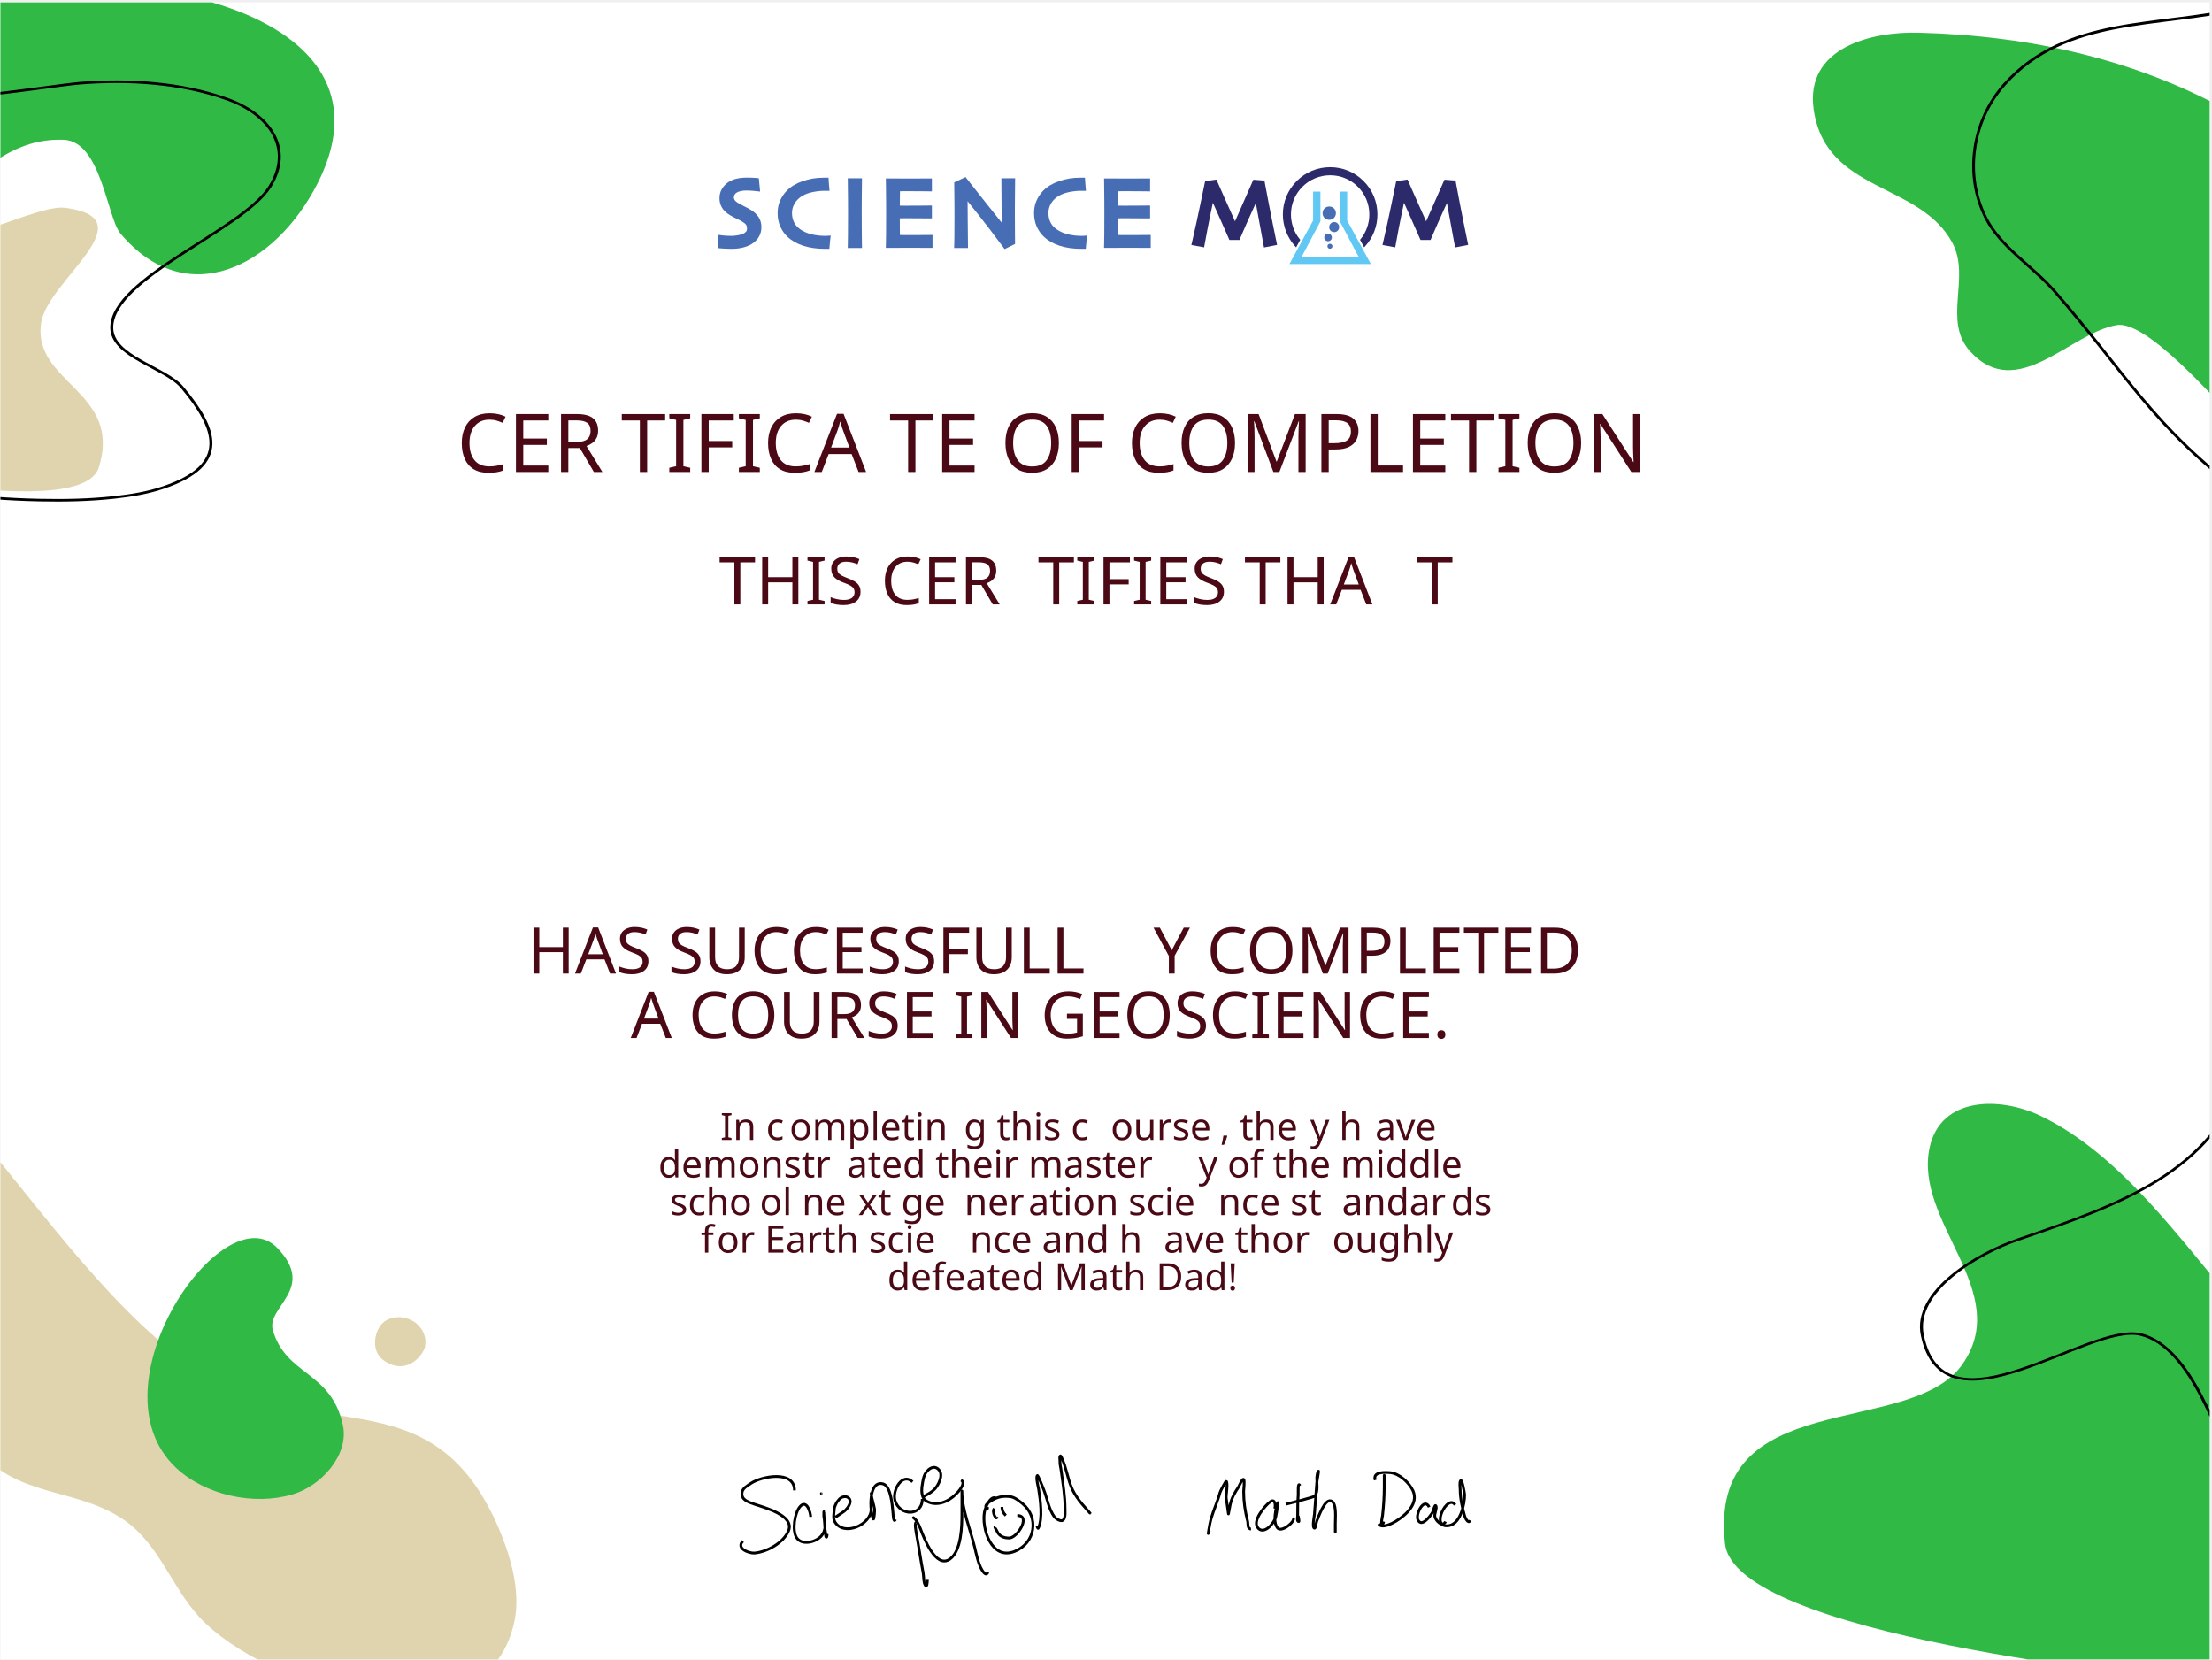
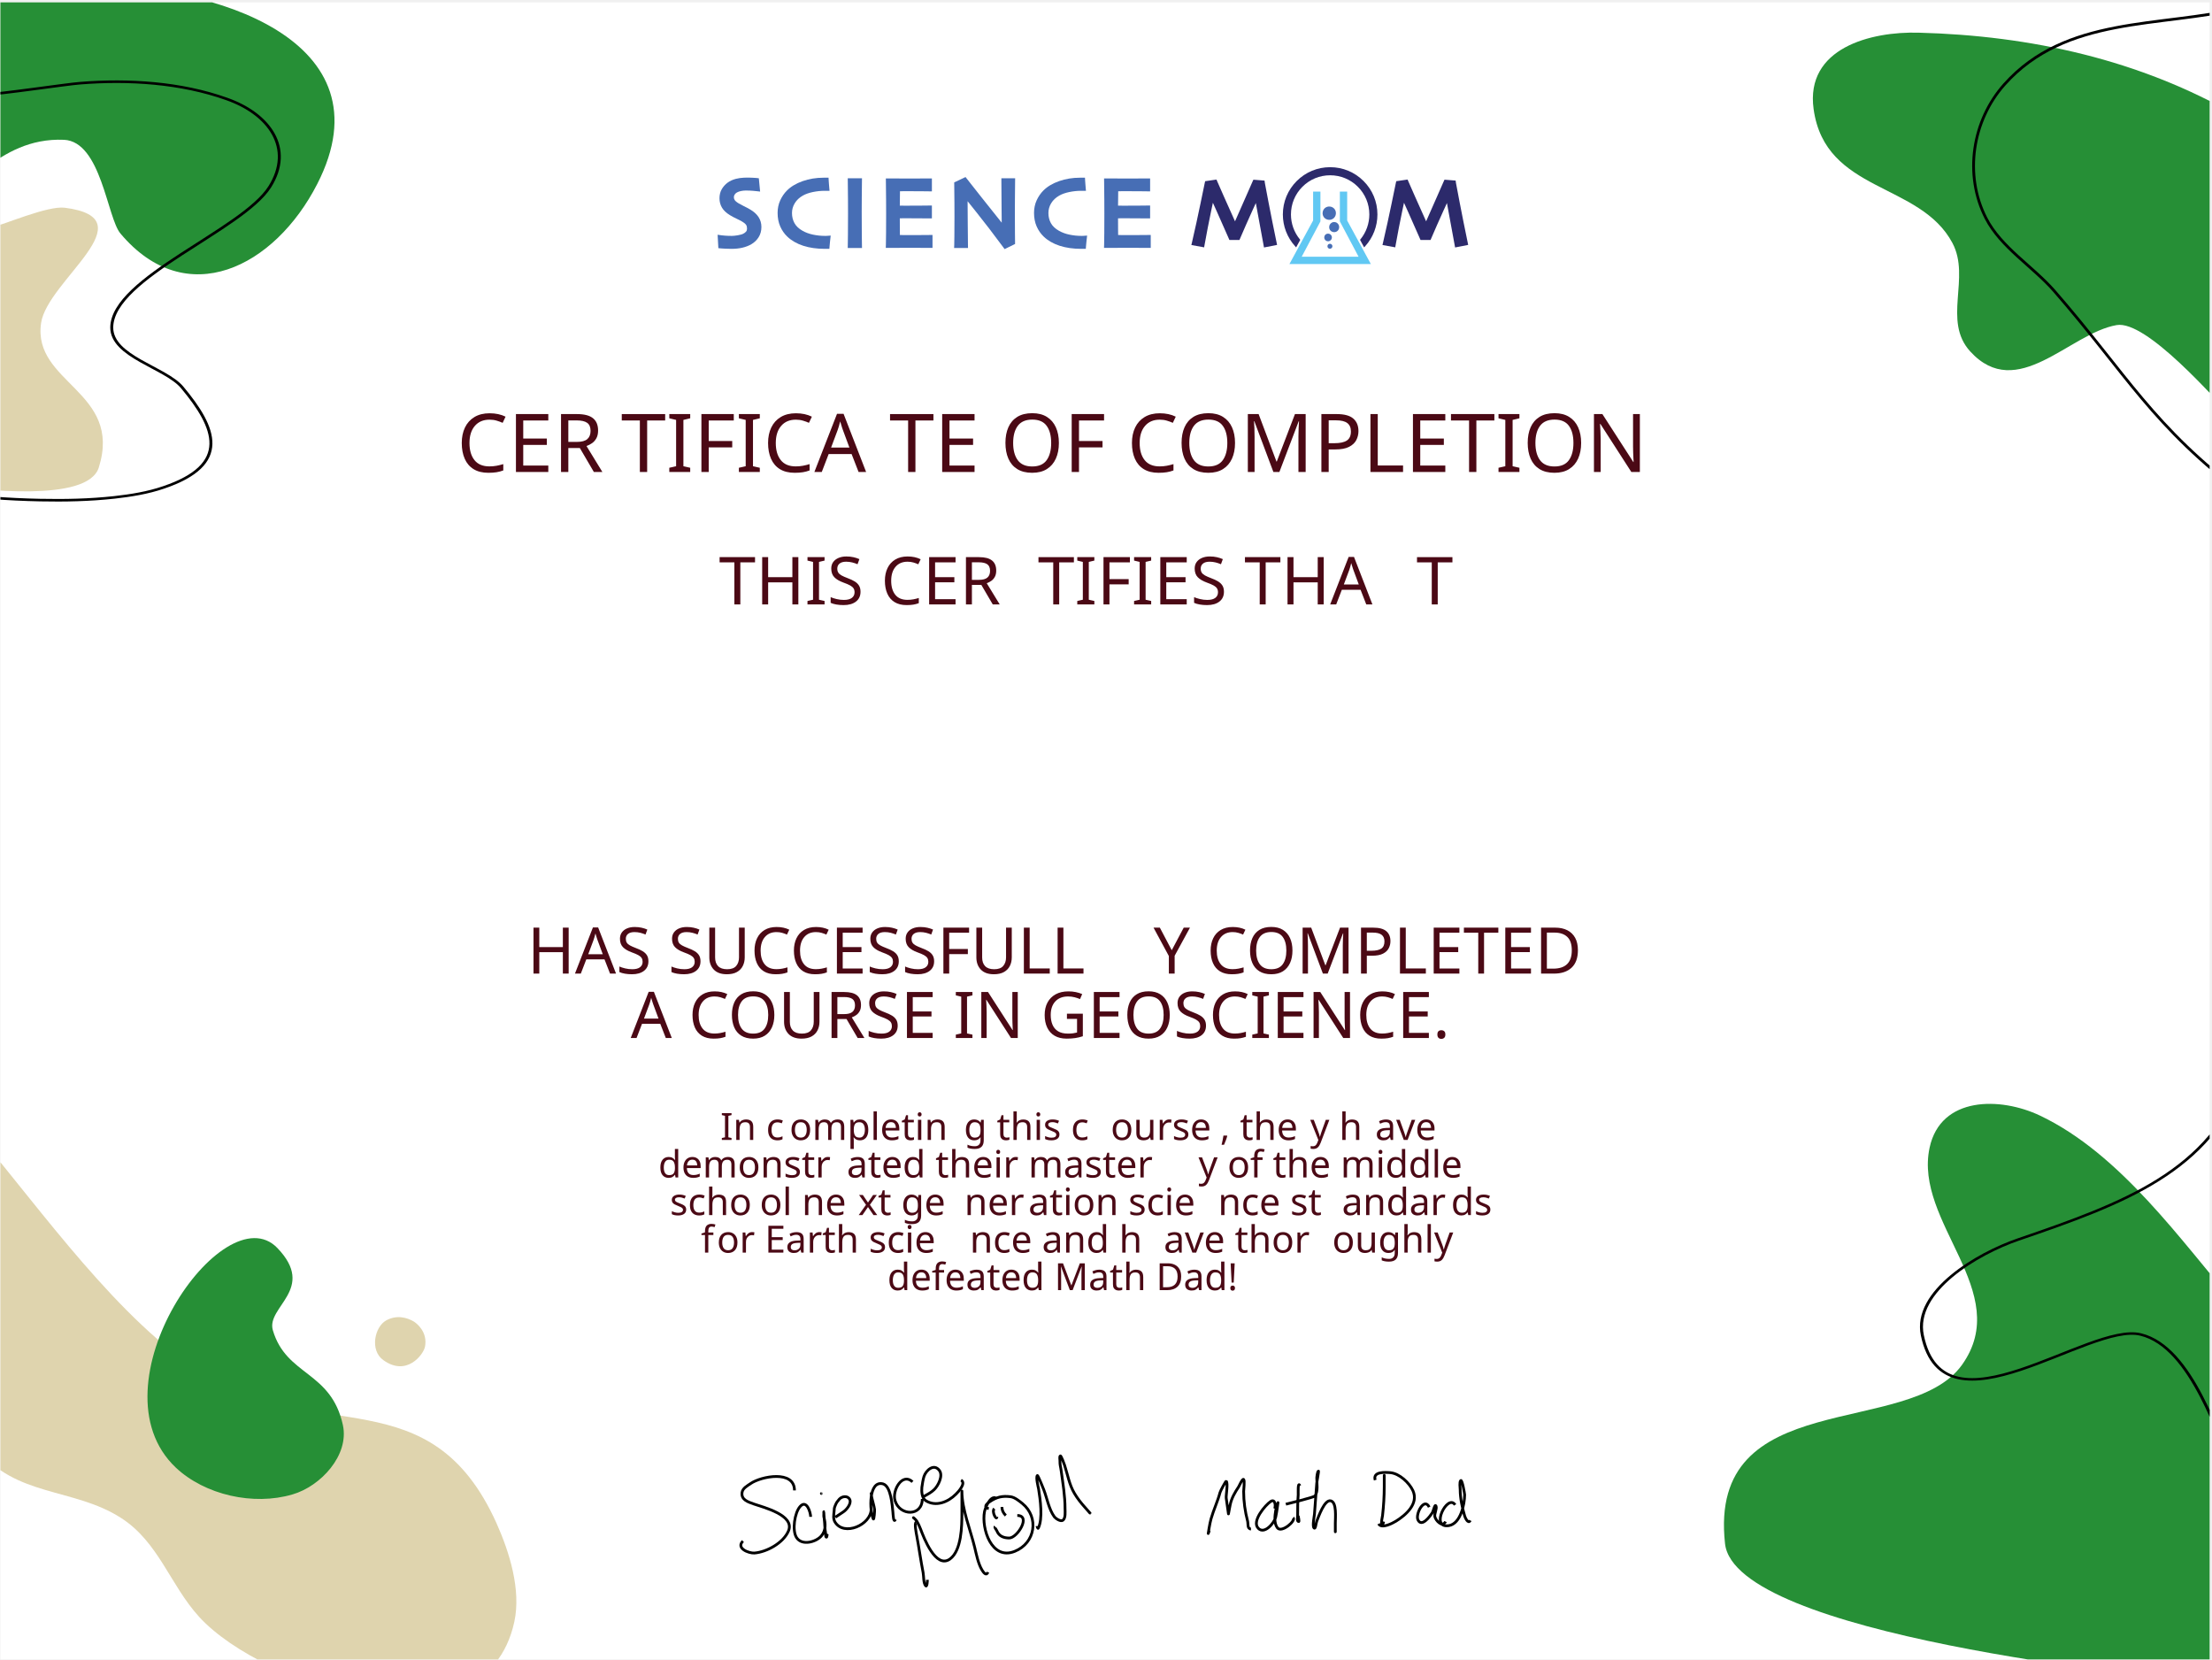
<svg xmlns="http://www.w3.org/2000/svg" width="100%" height="100%" viewBox="0 0 801 601" version="1.1" xml:space="preserve" style="fill-rule:evenodd;clip-rule:evenodd;stroke-linejoin:round;stroke-miterlimit:1.5;">
  <g transform="matrix(1,0,0,1,-952,-24507)">
    <g id="GeoscienceCertificate" transform="matrix(0.323267,0,0,0.318718,-1437.06,18299)">
      <rect x="7390.81" y="19480.7" width="2474.73" height="1882.54" style="fill:white;" />
      <clipPath id="_clip1">
        <rect x="7390.81" y="19480.7" width="2474.73" height="1882.54" />
      </clipPath>
      <g clip-path="url(#_clip1)">
        <g transform="matrix(3.19912,0,0,3.06267,-16344.8,-40328.8)">
-           <path d="M8202.55,20012.1C8182.96,19988 8161.95,19955.8 8133.58,19941.5C8119.65,19934.5 8098.81,19934.3 8094.93,19953.4C8089.29,19981.2 8124.52,20006.9 8106.25,20034C8087.71,20061.4 8017.16,20041.5 8023.3,20100.3C8026.83,20134 8170.73,20149.7 8197.4,20152.4" style="fill:rgb(49,185,70);" />
+           <path d="M8202.55,20012.1C8182.96,19988 8161.95,19955.8 8133.58,19941.5C8119.65,19934.5 8098.81,19934.3 8094.93,19953.4C8089.29,19981.2 8124.52,20006.9 8106.25,20034C8087.71,20061.4 8017.16,20041.5 8023.3,20100.3C8026.83,20134 8170.73,20149.7 8197.4,20152.4" style="fill:rgb(38,143,54);" />
        </g>
        <g transform="matrix(2.52339,0,0,2.55941,-11248,-30502.6)">
          <path d="M7362.38,19642.1C7370.81,19639.4 7373.89,19631 7382.56,19629.1C7387.86,19628 7407.33,19619.4 7415.03,19620.4C7452.28,19625.2 7407.2,19652.7 7404.47,19671.6C7400.61,19698.3 7440.74,19701.8 7430.1,19735.7C7425.12,19751.6 7376.62,19745.3 7362.7,19743.8" style="fill:rgb(223,212,174);" />
        </g>
        <g transform="matrix(2.52339,0,0,2.55941,-11288,-30502.5)">
-           <path d="M7377.36,19540.2C7379.19,19528.8 7432.97,19522.1 7440.75,19522C7496.32,19520.9 7575.64,19545.9 7542.93,19609.8C7524.01,19646.8 7484.78,19666.6 7455.56,19631.8C7449.63,19624.8 7447.02,19591 7430.51,19590.2C7399.86,19588.9 7387.59,19617.2 7377.32,19609.4C7362.65,19598.2 7370.54,19574.1 7377.1,19561.1" style="fill:rgb(49,185,70);" />
+           <path d="M7377.36,19540.2C7379.19,19528.8 7432.97,19522.1 7440.75,19522C7496.32,19520.9 7575.64,19545.9 7542.93,19609.8C7524.01,19646.8 7484.78,19666.6 7455.56,19631.8C7449.63,19624.8 7447.02,19591 7430.51,19590.2C7399.86,19588.9 7387.59,19617.2 7377.32,19609.4C7362.65,19598.2 7370.54,19574.1 7377.1,19561.1" style="fill:rgb(38,143,54);" />
        </g>
        <g transform="matrix(2.52339,0,0,2.55941,-10840.7,-30426.1)">
-           <path d="M8218.1,19549.8C8174.8,19524.8 8126.34,19514.1 8076.55,19512.8C8055.33,19512.2 8026.17,19519.6 8029.92,19546.7C8035.08,19584 8077.15,19579 8091.57,19606.2C8099.71,19621.6 8087.03,19640.7 8099.45,19654.3C8120.28,19677.1 8143.54,19646.2 8164.43,19642.6C8177.65,19640.3 8208.01,19675.4 8216.1,19683.7" style="fill:rgb(49,185,70);" />
+           <path d="M8218.1,19549.8C8174.8,19524.8 8126.34,19514.1 8076.55,19512.8C8055.33,19512.2 8026.17,19519.6 8029.92,19546.7C8035.08,19584 8077.15,19579 8091.57,19606.2C8099.71,19621.6 8087.03,19640.7 8099.45,19654.3C8120.28,19677.1 8143.54,19646.2 8164.43,19642.6C8177.65,19640.3 8208.01,19675.4 8216.1,19683.7" style="fill:rgb(38,143,54);" />
        </g>
        <g transform="matrix(2.52339,0,0,2.55941,-10833.2,-30421)">
          <path d="M8218.55,19716.4C8177.48,19685.7 8165.79,19662.2 8133.74,19625.4C8124.29,19614.6 8110.11,19606.1 8103.49,19593.2C8093.6,19573.9 8097.38,19549.8 8111.64,19533.8C8138.93,19503.2 8180.49,19508.6 8216.93,19499.9" style="fill:none;stroke:black;stroke-width:1.23px;" />
        </g>
        <g transform="matrix(3.64107,0,0,3.06267,-19921.2,-40328.8)">
          <path d="M8191.59,19926.4C8181.05,19962.3 8154.49,19974 8121.83,19987.5C8109.29,19992.7 8089.57,20006.7 8092.38,20023C8099.12,20062.2 8143.57,20018 8159.54,20022.7C8175.57,20027.4 8183.47,20061.8 8189.06,20074.7" style="fill:none;stroke:black;stroke-width:0.92px;" />
        </g>
        <g transform="matrix(3.27334,0,0,3.17876,-16715.3,-42567.5)">
          <path d="M7357.19,19925.1C7378.21,19951 7405.1,19991.1 7433.93,20009.8C7473.13,20035.3 7511.56,20010.9 7534.12,20063.1C7538.62,20073.6 7542.6,20087 7540.25,20098.4C7530.17,20147 7454.39,20121.9 7432.35,20096.6C7422.49,20085.3 7418.51,20069.9 7405.67,20061.3C7389.46,20050.4 7369.45,20053.9 7356.44,20036.4C7331.63,20003 7340.7,19958.4 7348.14,19924.7" style="fill:rgb(223,212,174);" />
        </g>
        <g transform="matrix(3.27334,0,0,3.17876,-16715.3,-42567.5)">
-           <path d="M7459.14,19964.8C7440.8,19945 7394.77,20014 7424.4,20043.3C7434.37,20053.1 7450.97,20057 7464.3,20052.9C7473.96,20050 7483.82,20038.9 7481.58,20028.1C7477.54,20008.7 7462.2,20010.6 7457.61,19994.2C7455.27,19985.8 7472.67,19979.5 7459.14,19964.8Z" style="fill:rgb(49,185,70);" />
+           <path d="M7459.14,19964.8C7440.8,19945 7394.77,20014 7424.4,20043.3C7434.37,20053.1 7450.97,20057 7464.3,20052.9C7473.96,20050 7483.82,20038.9 7481.58,20028.1C7477.54,20008.7 7462.2,20010.6 7457.61,19994.2C7455.27,19985.8 7472.67,19979.5 7459.14,19964.8Z" style="fill:rgb(38,143,54);" />
        </g>
        <g transform="matrix(3.27334,0,0,3.17876,-16715.3,-42567.5)">
          <path d="M7505.85,19991.1C7503.58,19989.7 7500.06,19988.6 7496.39,19990.7C7492.44,19993 7490.71,20001.4 7495.43,20004.9C7503.42,20010.9 7509.15,20002.9 7509.68,20000.1C7510.64,19994.9 7506.94,19991.8 7505.85,19991.1Z" style="fill:rgb(223,212,174);" />
        </g>
        <g id="logo" transform="matrix(0.856437,0,0,0.88239,1290.24,2354.98)">
          <g transform="matrix(3.31491,0,0,3.26334,8884.71,19708)">
            <path d="M0,-5.756L0,-17.167L-2.886,-17.167L-2.886,-5.4L4.494,8.524L-17.935,8.524L-10.555,-5.4L-10.555,-17.167L-13.441,-17.167L-13.441,-5.756L-21.621,9.279L-22.78,11.411L9.338,11.411L8.178,9.279L0,-5.756Z" style="fill:rgb(97,200,243);fill-rule:nonzero;" />
          </g>
          <g transform="matrix(3.31491,0,0,3.26334,8862.43,19723.8)">
            <path d="M0,-31.635C-4.983,-31.635 -9.668,-29.695 -13.191,-26.171C-16.715,-22.648 -18.655,-17.963 -18.655,-12.979C-18.655,-8.352 -16.949,-3.913 -13.85,-0.481L-13.416,0L-11.795,-2.976L-11.99,-3.215C-14.23,-5.962 -15.463,-9.429 -15.463,-12.979C-15.463,-17.11 -13.855,-20.993 -10.935,-23.914C-8.014,-26.834 -4.13,-28.442 0,-28.442C4.13,-28.442 8.013,-26.834 10.934,-23.914C13.854,-20.995 15.463,-17.111 15.463,-12.979C15.463,-9.428 14.229,-5.96 11.99,-3.214L11.795,-2.975L13.416,0L13.85,-0.481C16.949,-3.913 18.656,-8.352 18.656,-12.979C18.656,-17.963 16.715,-22.648 13.191,-26.171C9.668,-29.694 4.984,-31.635 0,-31.635" style="fill:rgb(44,42,107);fill-rule:nonzero;" />
          </g>
          <g transform="matrix(3.31491,0,0,3.26334,8862.2,19688.3)">
            <path d="M0,-5.22C-0.746,-5.296 -1.389,-5.1 -1.957,-4.666C-2.498,-4.196 -2.82,-3.606 -2.895,-2.86C-2.969,-2.146 -2.771,-1.503 -2.337,-0.934C-1.868,-0.395 -1.278,-0.072 -0.532,0.003C0.182,0.076 0.825,-0.121 1.394,-0.555C1.933,-1.024 2.256,-1.614 2.328,-2.328C2.405,-3.075 2.208,-3.717 1.773,-4.286C1.304,-4.826 0.714,-5.148 0,-5.22" style="fill:rgb(71,110,181);fill-rule:nonzero;" />
          </g>
          <g transform="matrix(3.31491,0,0,3.26334,8871.86,19692.6)">
            <path d="M0,3.122C0.396,2.799 0.645,2.34 0.702,1.78C0.758,1.221 0.608,0.721 0.284,0.325C-0.035,-0.112 -0.494,-0.36 -1.053,-0.417C-1.612,-0.474 -2.113,-0.323 -2.513,0.04C-2.909,0.363 -3.158,0.823 -3.214,1.382C-3.272,1.942 -3.12,2.441 -2.798,2.837C-2.475,3.233 -2.016,3.482 -1.455,3.538C-0.896,3.596 -0.397,3.445 0,3.122" style="fill:rgb(71,110,181);fill-rule:nonzero;" />
          </g>
          <g transform="matrix(3.31491,0,0,3.26334,8862.83,19707.3)">
            <path d="M0,2.294C0.34,2.048 0.515,1.715 0.557,1.299C0.6,0.882 0.496,0.522 0.215,0.178C-0.033,-0.128 -0.366,-0.302 -0.783,-0.344C-1.199,-0.387 -1.559,-0.282 -1.9,-0.037C-2.209,0.247 -2.384,0.579 -2.426,0.995C-2.468,1.412 -2.365,1.772 -2.115,2.078C-1.834,2.422 -1.502,2.596 -1.086,2.639C-0.669,2.681 -0.308,2.577 0,2.294" style="fill:rgb(71,110,181);fill-rule:nonzero;" />
          </g>
          <g transform="matrix(3.31491,0,0,3.26334,8861.83,19719.2)">
            <path d="M0,1.951C0.272,1.978 0.508,1.911 0.709,1.726C0.932,1.564 1.046,1.347 1.073,1.075C1.101,0.803 1.033,0.567 0.85,0.343C0.687,0.143 0.47,0.029 0.198,0.002C-0.074,-0.027 -0.309,0.041 -0.532,0.202C-0.734,0.387 -0.848,0.605 -0.875,0.877C-0.904,1.149 -0.836,1.385 -0.673,1.584C-0.489,1.809 -0.273,1.923 0,1.951" style="fill:rgb(71,110,181);fill-rule:nonzero;" />
          </g>
          <g transform="matrix(3.31491,0,0,3.26334,8781.87,19694.5)">
            <path d="M0,-8.753C-1.217,-15.084 -1.437,-16.296 -1.459,-16.454L-1.584,-17.37L-5.976,-17.719L-6.312,-16.993C-6.359,-16.891 -6.7,-16.12 -9.117,-10.618C-10.549,-7.36 -11.919,-4.252 -13.231,-1.295C-14.917,-5.01 -16.417,-8.358 -17.699,-11.273C-19.25,-14.798 -20.084,-16.696 -20.201,-16.967L-20.55,-17.773L-25.018,-17.127L-25.19,-16.353C-25.285,-15.926 -25.836,-13.262 -26.876,-8.21C-27.893,-3.263 -29.004,1.814 -30.18,6.88L-30.452,8.052L-25.416,8.97L-25.214,7.836C-24.418,3.381 -23.567,-1.001 -22.686,-5.189C-22.39,-6.594 -22.153,-7.718 -21.964,-8.614C-21.532,-7.659 -21.007,-6.497 -20.391,-5.13C-18.712,-1.406 -17.148,2.13 -15.74,5.381L-15.441,6.073L-11.486,6.073L-11.189,5.376C-9.704,1.904 -8.152,-1.617 -6.575,-5.088C-5.972,-6.415 -5.455,-7.551 -5.019,-8.501L-1.796,9.02L3.366,8.006L3.13,6.87C1.99,1.383 0.937,-3.873 0,-8.753" style="fill:rgb(44,42,107);fill-rule:nonzero;" />
          </g>
          <g transform="matrix(3.31491,0,0,3.26334,9042.2,19643.5)">
            <path d="M0,22.493C-1.14,17.006 -2.193,11.749 -3.13,6.87C-4.347,0.539 -4.567,-0.673 -4.589,-0.831L-4.714,-1.747L-9.106,-2.096L-9.441,-1.37C-9.488,-1.268 -9.83,-0.497 -12.247,5.005C-13.678,8.263 -15.049,11.371 -16.361,14.328C-18.047,10.613 -19.547,7.265 -20.829,4.349C-22.379,0.825 -23.214,-1.073 -23.331,-1.344L-23.68,-2.15L-28.147,-1.504L-28.32,-0.731C-28.415,-0.303 -28.966,2.361 -30.005,7.413C-31.023,12.36 -32.134,17.436 -33.31,22.503L-33.582,23.675L-28.546,24.593L-28.344,23.459C-27.548,19.004 -26.697,14.622 -25.816,10.434C-25.52,9.029 -25.283,7.905 -25.094,7.009C-24.661,7.964 -24.137,9.126 -23.521,10.493C-21.842,14.217 -20.278,17.753 -18.87,21.004L-18.571,21.696L-14.616,21.696L-14.319,20.999C-12.834,17.526 -11.282,14.006 -9.705,10.535C-9.102,9.207 -8.584,8.072 -8.149,7.122L-4.926,24.643L0.236,23.629L0,22.493Z" style="fill:rgb(44,42,107);fill-rule:nonzero;" />
          </g>
          <g transform="matrix(3.31491,0,0,3.26334,8104.07,19684.3)">
            <path d="M0,-2.803C-0.826,-3.287 -1.688,-3.746 -2.564,-4.168C-3.36,-4.552 -4.006,-4.893 -4.495,-5.191C-5.538,-5.809 -5.969,-6.267 -6.147,-6.541C-6.383,-6.905 -6.497,-7.26 -6.497,-7.627C-6.497,-8.059 -6.397,-8.414 -6.191,-8.716C-5.949,-9.071 -5.667,-9.338 -5.33,-9.532C-4.887,-9.788 -4.354,-9.983 -3.747,-10.111C-3.092,-10.248 -2.452,-10.318 -1.846,-10.318C-0.716,-10.318 0.237,-10.282 0.989,-10.211C1.772,-10.138 2.218,-10.095 2.328,-10.082L3.861,-9.909L3.354,-15.16L2.348,-15.275C2.229,-15.288 1.753,-15.32 0.92,-15.365C-1.404,-15.494 -3.742,-15.44 -5.653,-14.944C-6.96,-14.606 -8.091,-14.082 -9.023,-13.384C-9.935,-12.69 -10.688,-11.843 -11.263,-10.865C-11.866,-9.833 -12.172,-8.618 -12.172,-7.253C-12.172,-5.911 -11.84,-4.669 -11.186,-3.564C-10.541,-2.474 -9.483,-1.477 -8.049,-0.606C-7.266,-0.122 -6.374,0.354 -5.399,0.808C-4.51,1.223 -3.78,1.599 -3.227,1.929C-2.483,2.367 -1.961,2.803 -1.676,3.223C-1.425,3.594 -1.303,4.059 -1.303,4.643C-1.303,5.149 -1.41,5.536 -1.632,5.824C-1.904,6.178 -2.325,6.497 -2.879,6.77C-3.189,6.922 -3.8,7.141 -4.946,7.333C-5.917,7.495 -6.709,7.577 -7.299,7.577C-8.342,7.577 -9.255,7.544 -10.013,7.479C-10.769,7.414 -11.229,7.371 -11.395,7.346L-12.908,7.126L-12.614,12.419L-11.541,12.518C-11.4,12.531 -10.891,12.563 -10.013,12.615C-9.145,12.666 -8.286,12.691 -7.462,12.691C-5.901,12.691 -4.453,12.539 -3.159,12.239C-1.833,11.931 -0.633,11.467 0.406,10.858C1.601,10.159 2.565,9.231 3.275,8.099C4.003,6.937 4.372,5.58 4.372,4.064C4.372,2.601 3.985,1.273 3.223,0.117C2.491,-0.991 1.408,-1.973 0,-2.803" style="fill:rgb(71,110,181);fill-rule:nonzero;" />
          </g>
          <g transform="matrix(3.31491,0,0,3.26334,8202.76,19650.8)">
            <path d="M0,17.839L-0.355,17.839C-1.905,17.839 -3.489,17.672 -5.064,17.342C-6.591,17.024 -7.986,16.505 -9.219,15.798C-10.654,14.984 -11.707,13.981 -12.351,12.817C-13.004,11.635 -13.335,10.295 -13.335,8.836C-13.335,7.437 -12.979,6.167 -12.244,4.954C-11.511,3.743 -10.442,2.732 -9.069,1.948C-7.979,1.331 -6.649,0.859 -5.115,0.545C-3.537,0.221 -1.992,0.057 -0.523,0.057L1.479,0.057L1.358,-1.304C1.309,-1.871 1.266,-2.398 1.229,-2.887C1.191,-3.367 1.168,-3.717 1.155,-3.935L1.088,-5.114L-0.933,-5.114C-3.812,-5.114 -6.558,-4.663 -9.098,-3.774C-11.683,-2.867 -13.783,-1.61 -15.343,-0.037C-16.426,1.059 -17.314,2.359 -17.982,3.825C-18.664,5.321 -19.01,6.988 -19.01,8.779C-19.01,10.751 -18.664,12.541 -17.981,14.099C-17.301,15.652 -16.36,17.007 -15.189,18.123C-13.539,19.705 -11.417,20.923 -8.882,21.744C-6.403,22.546 -3.547,22.953 -0.392,22.953L1.417,22.953L1.509,21.803C1.557,21.206 1.609,20.653 1.664,20.147L1.936,17.722L0.438,17.823C0.282,17.834 0.136,17.839 0,17.839" style="fill:rgb(71,110,181);fill-rule:nonzero;" />
          </g>
          <g transform="matrix(3.31491,0,0,3.26334,8249.86,19652.8)">
            <path d="M0,16.518C-0.024,14.449 -0.037,11.525 -0.037,7.746C-0.037,6.254 -0.027,4.331 -0.009,1.975C0.01,-0.381 0.031,-2.448 0.057,-4.227L0.074,-5.495L-5.544,-5.495L-5.525,-4.226C-5.488,-1.752 -5.463,0.635 -5.45,2.934C-5.438,5.235 -5.432,7.094 -5.432,8.511C-5.432,12.09 -5.444,14.836 -5.469,16.749C-5.494,18.665 -5.513,19.996 -5.525,20.742L-5.547,22.013L0.078,22.013L0.057,20.742C0.044,19.996 0.025,18.587 0,16.518" style="fill:rgb(71,110,181);fill-rule:nonzero;" />
          </g>
          <g transform="matrix(3.31491,0,0,3.26334,8331.14,19651.6)">
            <path d="M0,17.26C-1.261,17.272 -2.816,17.279 -4.666,17.279C-5.871,17.279 -6.995,17.276 -8.04,17.269C-8.56,17.266 -9.04,17.262 -9.482,17.257C-9.49,16.588 -9.497,15.838 -9.505,15.005C-9.516,13.88 -9.521,12.432 -9.522,10.66C-9.26,10.658 -8.979,10.656 -8.683,10.655C-7.857,10.649 -7.147,10.646 -6.553,10.646C-4.938,10.646 -3.155,10.655 -1.204,10.674C0.758,10.693 1.789,10.701 1.889,10.701L3.139,10.701L3.139,5.624L1.889,5.624C1.775,5.624 0.854,5.634 -0.88,5.653C-2.601,5.671 -4.553,5.68 -6.739,5.68C-7.334,5.68 -8.013,5.677 -8.774,5.671C-9.035,5.669 -9.283,5.667 -9.52,5.666C-9.515,4.801 -9.504,3.901 -9.486,2.965C-9.469,1.971 -9.457,0.975 -9.452,-0.022C-9.179,-0.024 -8.882,-0.026 -8.562,-0.028C-7.667,-0.034 -6.755,-0.037 -5.824,-0.037C-3.689,-0.037 -1.904,-0.028 -0.472,-0.01C0.977,0.01 1.764,0.019 1.889,0.019L3.139,0.019L3.139,-5.077L1.889,-5.077C1.764,-5.077 0.951,-5.071 -0.55,-5.058C-2.041,-5.046 -3.974,-5.04 -6.348,-5.04C-7.751,-5.04 -9.113,-5.046 -10.435,-5.058C-11.766,-5.071 -12.875,-5.077 -13.762,-5.077L-15.03,-5.077L-15.012,-3.808C-14.975,-1.335 -14.949,1.058 -14.938,3.37C-14.925,5.683 -14.918,7.542 -14.918,8.947C-14.918,11.51 -14.928,13.989 -14.946,16.39C-14.965,18.776 -14.986,20.327 -15.011,21.045L-15.055,22.337L-13.762,22.337C-12.851,22.337 -11.735,22.33 -10.416,22.319C-9.105,22.306 -7.662,22.3 -6.086,22.3C-3.812,22.3 -1.904,22.306 -0.362,22.319L3.382,22.337L3.382,17.24L2.132,17.24C1.981,17.24 1.271,17.247 0,17.26" style="fill:rgb(71,110,181);fill-rule:nonzero;" />
          </g>
          <g transform="matrix(3.31491,0,0,3.26334,8432.43,19720.4)">
            <path d="M0,-24.974C0,-22.781 0.024,-19.413 0.074,-14.872C0.101,-12.434 0.121,-10.375 0.133,-8.695C-2.372,-11.801 -5.033,-15.139 -7.807,-18.656C-11.397,-23.206 -13.305,-25.625 -13.527,-25.911L-14.144,-26.7L-18.613,-24.582L-18.602,-23.779C-18.564,-21.267 -18.539,-18.89 -18.527,-16.647C-18.515,-14.402 -18.508,-12.602 -18.508,-11.246C-18.508,-7.854 -18.521,-5.208 -18.546,-3.306C-18.57,-1.421 -18.588,-0.326 -18.601,-0.017L-18.653,1.284L-13.169,1.284L-13.188,0.014C-13.2,-0.732 -13.229,-3.533 -13.272,-8.39C-13.302,-11.661 -13.321,-14.589 -13.331,-17.169C-12.433,-16.046 -11.275,-14.599 -9.858,-12.827C-6.62,-8.775 -3.082,-4.16 0.656,0.89L1.275,1.726L5.395,-0.287L5.395,-1.068C5.395,-1.205 5.382,-2.322 5.357,-4.417C5.332,-6.498 5.32,-9.305 5.32,-12.834C5.32,-13.94 5.329,-15.748 5.348,-18.26C5.366,-20.772 5.389,-23.005 5.413,-24.958L5.429,-26.224L0,-26.224L0,-24.974Z" style="fill:rgb(71,110,181);fill-rule:nonzero;" />
          </g>
          <g transform="matrix(3.31491,0,0,3.26334,8538.15,19650.8)">
            <path d="M0,17.839L-0.355,17.839C-1.905,17.839 -3.489,17.672 -5.064,17.342C-6.591,17.024 -7.986,16.505 -9.219,15.798C-10.654,14.984 -11.707,13.981 -12.351,12.817C-13.004,11.635 -13.335,10.295 -13.335,8.836C-13.335,7.437 -12.979,6.167 -12.244,4.954C-11.511,3.743 -10.442,2.732 -9.069,1.948C-7.979,1.331 -6.649,0.859 -5.115,0.545C-3.537,0.221 -1.992,0.057 -0.523,0.057L1.479,0.057L1.358,-1.304C1.309,-1.871 1.266,-2.398 1.229,-2.887C1.191,-3.367 1.168,-3.717 1.155,-3.935L1.088,-5.114L-0.933,-5.114C-3.812,-5.114 -6.558,-4.663 -9.098,-3.774C-11.683,-2.867 -13.783,-1.61 -15.343,-0.037C-16.426,1.059 -17.314,2.359 -17.982,3.825C-18.664,5.321 -19.01,6.988 -19.01,8.779C-19.01,10.751 -18.664,12.541 -17.981,14.099C-17.301,15.652 -16.36,17.007 -15.189,18.123C-13.539,19.705 -11.417,20.923 -8.882,21.744C-6.403,22.546 -3.547,22.953 -0.392,22.953L1.417,22.953L1.509,21.803C1.557,21.206 1.609,20.653 1.664,20.147L1.936,17.722L0.438,17.823C0.282,17.834 0.136,17.839 0,17.839" style="fill:rgb(71,110,181);fill-rule:nonzero;" />
          </g>
          <g transform="matrix(3.31491,0,0,3.26334,8616.57,19651.6)">
            <path d="M0,17.26C-1.261,17.272 -2.816,17.279 -4.666,17.279C-5.871,17.279 -6.995,17.276 -8.04,17.269C-8.56,17.266 -9.04,17.262 -9.482,17.257C-9.49,16.588 -9.497,15.838 -9.505,15.005C-9.516,13.88 -9.521,12.432 -9.522,10.66C-9.26,10.658 -8.979,10.656 -8.683,10.655C-7.857,10.649 -7.147,10.646 -6.553,10.646C-4.938,10.646 -3.155,10.655 -1.204,10.674C0.758,10.693 1.789,10.701 1.889,10.701L3.139,10.701L3.139,5.624L1.889,5.624C1.775,5.624 0.854,5.634 -0.88,5.653C-2.601,5.671 -4.553,5.68 -6.739,5.68C-7.334,5.68 -8.013,5.677 -8.774,5.671C-9.035,5.669 -9.283,5.667 -9.52,5.666C-9.515,4.801 -9.504,3.901 -9.486,2.965C-9.469,1.971 -9.457,0.975 -9.452,-0.022C-9.179,-0.024 -8.882,-0.026 -8.562,-0.028C-7.667,-0.034 -6.755,-0.037 -5.824,-0.037C-3.689,-0.037 -1.904,-0.028 -0.472,-0.01C0.977,0.01 1.764,0.019 1.889,0.019L3.139,0.019L3.139,-5.077L1.889,-5.077C1.764,-5.077 0.951,-5.071 -0.55,-5.058C-2.041,-5.046 -3.974,-5.04 -6.348,-5.04C-7.751,-5.04 -9.113,-5.046 -10.435,-5.058C-11.766,-5.071 -12.875,-5.077 -13.762,-5.077L-15.03,-5.077L-15.012,-3.808C-14.975,-1.335 -14.949,1.058 -14.938,3.37C-14.925,5.683 -14.918,7.542 -14.918,8.947C-14.918,11.51 -14.928,13.989 -14.946,16.39C-14.965,18.776 -14.986,20.327 -15.011,21.045L-15.055,22.337L-13.762,22.337C-12.851,22.337 -11.735,22.33 -10.416,22.319C-9.105,22.306 -7.662,22.3 -6.086,22.3C-3.812,22.3 -1.904,22.306 -0.362,22.319L3.382,22.337L3.382,17.24L2.132,17.24C1.981,17.24 1.271,17.247 0,17.26" style="fill:rgb(71,110,181);fill-rule:nonzero;" />
          </g>
        </g>
        <g transform="matrix(0.837622,0,0,0.849579,1628.53,3276.27)">
          <text x="7489.72px" y="19701.5px" style="font-family:'OpenDyslexic-Regular', 'OpenDyslexic';font-size:108.452px;fill:rgb(75,9,21);">CER<tspan x="7709.23px " y="19701.5px ">T</tspan>IFICA<tspan x="8067.99px " y="19701.5px ">T</tspan>E OF COMPLETION</text>
          <text x="7840.26px" y="19878.6px" style="font-family:'OpenDyslexic-Regular', 'OpenDyslexic';font-size:88.561px;fill:rgb(75,9,21);">THIS CER<tspan x="8266.68px " y="19878.6px ">T</tspan>IFIES THA<tspan x="8772.9px " y="19878.6px ">T</tspan>
          </text>
        </g>
        <g transform="matrix(0.807573,0,0,0.832045,1648.7,3561.27)">
          <g transform="matrix(3.12466,0,0,3.07605,-15700.4,-40440.8)">
            <path d="M7836.89,20045.3C7836.7,20045.7 7836.4,20046.6 7836.4,20046.6C7836.4,20046.6 7837.05,20042.2 7837.65,20040.1C7838.79,20036.1 7840.62,20032.3 7841.64,20028.4C7841.81,20027.7 7844.23,20023.2 7844.39,20023.4C7845.28,20024.2 7844.23,20029.7 7844.39,20030.9C7844.71,20033.2 7845.38,20037.9 7845.38,20037.9C7845.38,20037.9 7845.86,20035.2 7846.14,20033.9C7846.75,20030.9 7848.24,20028.4 7849.89,20025.9C7850.15,20025.5 7851.59,20022.1 7852.13,20022.6C7852.66,20023.1 7852.13,20027.2 7852.13,20027.9C7852.13,20032.5 7852.74,20036.7 7853.88,20041.1C7854.18,20042.2 7853.67,20044.6 7855.38,20044.6" style="fill:none;stroke:black;stroke-width:1.23px;" />
          </g>
          <g transform="matrix(3.12466,0,0,3.07605,-15700.4,-40440.8)">
            <path d="M7865.86,20035.6C7866.44,20034.5 7866.18,20031 7864.11,20032.4C7861.81,20033.9 7855.52,20041.2 7858.62,20044.3C7861.4,20047.2 7865.81,20041.8 7866.35,20039.3C7866.83,20037.2 7867.37,20032.9 7867.37,20032.9C7867.37,20032.9 7866.53,20035.2 7866.35,20036.4C7865.99,20038.8 7865.53,20042 7867.11,20044.1C7868.97,20046.5 7875.5,20040.9 7874.09,20039.6" style="fill:none;stroke:black;stroke-width:1.23px;" />
          </g>
          <g transform="matrix(3.12466,0,0,3.07605,-15700.4,-40440.8)">
            <path d="M7877.09,20025.4C7876.08,20023.3 7876.39,20028.9 7876.35,20029.4C7876.11,20032.4 7876.1,20035.5 7876.1,20038.6C7876.1,20039.5 7875.66,20041.3 7876.59,20041.3C7876.85,20041.3 7876.41,20039 7876.35,20038.8" style="fill:none;stroke:black;stroke-width:1.23px;" />
          </g>
          <g transform="matrix(3.12466,0,0,3.07605,-15700.4,-40440.8)">
            <path d="M7870.86,20033.6C7871.86,20033.3 7883.3,20030.6 7883.83,20029.9C7885.24,20027.8 7884.59,20024.3 7884.59,20021.9C7884.59,20021.6 7884.88,20018.9 7885.34,20018.9C7885.53,20018.9 7884.62,20023.7 7884.59,20024.1C7884.25,20028.7 7883.91,20033.3 7883.57,20037.9C7883.51,20038.7 7882.58,20043.3 7883.34,20044.1C7884.08,20044.9 7884.18,20042.1 7884.59,20041.1C7885.32,20039.3 7887.99,20031.4 7890.81,20032.1C7893.53,20032.8 7892.82,20039.5 7892.82,20042.1L7892.82,20044.6C7892.82,20045 7892.82,20046.2 7892.82,20045.8L7892.82,20044.6" style="fill:none;stroke:black;stroke-width:1.23px;" />
          </g>
          <g transform="matrix(3.12466,0,0,3.07605,-15700.4,-40440.8)">
            <path d="M7914.54,20021.1C7914.54,20019.5 7914.54,20025 7914.54,20025.9C7914.54,20030 7914.26,20034.5 7913.79,20038.6C7913.72,20039.1 7913,20042.1 7913.53,20042.6C7913.95,20043 7914.23,20041.5 7914.28,20041.3" style="fill:none;stroke:black;stroke-width:1.23px;" />
          </g>
          <g transform="matrix(3.12466,0,0,3.07605,-15700.4,-40440.8)">
            <path d="M7910.53,20022.9C7909.33,20019.1 7914.76,20019.4 7917.28,20019.6C7921.32,20020 7925.66,20024.1 7927.28,20027.6C7929.9,20033.4 7924.11,20038.4 7919.78,20041.1C7918.31,20042 7913.3,20044.7 7912.04,20042.3" style="fill:none;stroke:black;stroke-width:1.23px;" />
          </g>
          <g transform="matrix(3.12466,0,0,3.07605,-15700.4,-40440.8)">
            <path d="M7934.5,20034.9C7932.31,20030.3 7928.25,20038 7929.52,20040.6C7931.2,20044 7934.87,20038.9 7935.75,20037.6C7936.44,20036.6 7936.97,20033.3 7937.5,20034.4C7938.04,20035.5 7936.72,20037.8 7937,20039.1C7937.38,20040.9 7940.43,20044.1 7941.74,20041.3" style="fill:none;stroke:black;stroke-width:1.23px;" />
          </g>
          <g transform="matrix(3.12466,0,0,3.07605,-15700.4,-40440.8)">
            <path d="M7945.99,20033.9C7942.76,20028.7 7934.6,20044.5 7943.25,20043.1C7948.5,20042.2 7950.23,20033.5 7950.23,20029.4C7950.23,20029 7949.13,20022.5 7948.49,20023.1C7947.84,20023.8 7948.25,20026.3 7948.25,20027.1C7948.25,20031 7949.16,20035.1 7950.23,20038.8C7950.46,20039.6 7951.82,20042.6 7952.73,20040.8" style="fill:none;stroke:black;stroke-width:1.23px;" />
          </g>
        </g>
        <g transform="matrix(0.61186,0,0,0.630401,3397.25,7845.62)">
          <g transform="matrix(3.12466,0,0,3.07605,-15700.4,-40440.8)">
            <path d="M7578.77,20018.9C7578.77,20006.8 7559.27,20010.6 7553.06,20014.9C7551.19,20016.2 7548.43,20017.6 7548.06,20020.1C7547.41,20024.5 7551.75,20025.7 7555.06,20026.9C7560.52,20028.8 7579.09,20033.4 7575.28,20042.6C7572.36,20049.6 7562.63,20055 7555.3,20055.6C7551.94,20055.8 7544.36,20052.8 7548.57,20048.6" style="fill:none;stroke:black;stroke-width:1.62px;" />
          </g>
          <g transform="matrix(3.12466,0,0,3.07605,-15700.4,-40440.8)">
            <path d="M7588.25,20034.4C7588.25,20031.9 7585.91,20023.9 7582.02,20028.4C7578.86,20032 7577.25,20042.4 7580.02,20046.6C7583.26,20051.5 7591.47,20049.1 7594.5,20045.6C7597.36,20042.3 7596.96,20038.2 7595.99,20034.4C7595.86,20033.9 7596.08,20031.5 7595.99,20031.4C7595.85,20031.2 7596.19,20035.4 7596.24,20035.9C7596.58,20038.5 7596.46,20041.2 7597,20043.8C7597.08,20044.2 7596.82,20046.3 7597.5,20046.3C7597.86,20046.3 7597.86,20044.6 7597.99,20044.3" style="fill:none;stroke:black;stroke-width:1.62px;" />
          </g>
          <g transform="matrix(3.12466,0,0,3.07605,-15700.4,-40440.8)">
            <path d="M7594.76,20020.6C7594.33,20020.6 7594.53,20020.9 7594.76,20020.6" style="fill:none;stroke:black;stroke-width:1.62px;" />
          </g>
          <g transform="matrix(3.12466,0,0,3.07605,-15700.4,-40440.8)">
            <path d="M7602.73,20034.6C7604.27,20033.6 7605.68,20032.6 7607.24,20031.6C7609.07,20030.5 7612.19,20026.8 7611.23,20024.4C7610.2,20021.8 7606.63,20022.2 7604.98,20024.1C7603.79,20025.5 7603.45,20025.9 7602.73,20027.6C7601.98,20029.4 7602.14,20029.3 7601.98,20031.1C7601.8,20033.2 7601.31,20035.4 7602.49,20037.4C7607.8,20046.1 7623.7,20039 7623.7,20029.9" style="fill:none;stroke:black;stroke-width:1.62px;" />
          </g>
          <g transform="matrix(3.12466,0,0,3.07605,-15700.4,-40440.8)">
            <path d="M7623.7,20020.1C7623.7,20022.1 7624.39,20024.6 7624.95,20026.6C7625.27,20027.7 7625.51,20029 7625.71,20030.1C7625.81,20030.7 7625.39,20036.5 7624.95,20035.6C7622.71,20031.2 7622,20012.7 7630.71,20015.1C7635.37,20016.5 7636.05,20027.9 7636.44,20031.6C7636.57,20032.8 7636.72,20038.4 7637.93,20035.9" style="fill:none;stroke:black;stroke-width:1.62px;" />
          </g>
          <g transform="matrix(3.12466,0,0,3.07605,-15700.4,-40440.8)">
            <path d="M7647.93,20013.9C7642.01,20008.2 7635.87,20018.9 7637.69,20024.9C7640.43,20034 7653.66,20034.3 7653.66,20023.9" style="fill:none;stroke:black;stroke-width:1.62px;" />
          </g>
          <g transform="matrix(3.12466,0,0,3.07605,-15700.4,-40440.8)">
            <path d="M7654.67,20022.4C7656.78,20021.2 7658.93,20020.1 7660.66,20018.4C7662.95,20016.2 7666.02,20010.3 7663.66,20007.2C7660.43,20002.9 7655.8,20007.2 7654.67,20010.7C7654.18,20012.1 7653.59,20015.6 7653.42,20017.1C7653.17,20019.5 7653.39,20023.4 7655.66,20024.9C7661.61,20028.7 7668.87,20025.7 7673.38,20021.1C7674.65,20019.9 7679.58,20014.6 7676.38,20012.9" style="fill:none;stroke:black;stroke-width:1.62px;" />
          </g>
          <g transform="matrix(3.12466,0,0,3.07605,-15700.4,-40440.8)">
            <path d="M7650.17,20037.6C7648.79,20037.6 7650.24,20044.6 7650.43,20045.6C7651.77,20052.7 7652.74,20059.9 7654.15,20067.1C7654.54,20069 7654.26,20073.3 7655.66,20074.8C7656.56,20075.7 7656.65,20071.4 7656.65,20071.3" style="fill:none;stroke:black;stroke-width:1.62px;" />
          </g>
          <g transform="matrix(3.12466,0,0,3.07605,-15700.4,-40440.8)">
            <path d="M7648.68,20035.1C7647.73,20034.2 7650,20036.1 7650.43,20036.9C7651.31,20038.4 7652.07,20040 7652.67,20041.6C7654.5,20046.5 7661.52,20065.1 7669.89,20059.1C7676.7,20054.1 7676.87,20039.6 7676.87,20032.4L7676.87,20022.9C7676.87,20021.7 7676.87,20018.2 7676.87,20019.4C7676.87,20030 7681.9,20042.1 7684.37,20052.3C7685.36,20056.4 7686.4,20061.8 7688.62,20065.5C7689.51,20067 7691.23,20069.3 7692.11,20066.8" style="fill:none;stroke:black;stroke-width:1.62px;" />
          </g>
          <g transform="matrix(3.12466,0,0,3.07605,-15700.4,-40440.8)">
            <path d="M7696.85,20023.4C7693.57,20021.7 7690.56,20029 7690.1,20031.4C7688.24,20041.2 7694.22,20060.1 7707.84,20054.6C7720.01,20049.7 7722.15,20034.6 7712.32,20026.6C7710.57,20025.2 7707.83,20022.9 7705.34,20022.6C7700.55,20022 7697.24,20022.8 7693.36,20025.4C7691.24,20026.8 7689.29,20028.8 7692.6,20029.6" style="fill:none;stroke:black;stroke-width:1.62px;" />
          </g>
          <g transform="matrix(3.12466,0,0,3.07605,-15700.4,-40440.8)">
            <path d="M7720.82,20039.8C7720.82,20039.9 7721.4,20041.4 7721.57,20041.1C7724.45,20035.6 7722.73,20023.9 7721.81,20018.1C7721.66,20017.2 7720.09,20011.2 7721.07,20010.2C7721.42,20009.8 7724.76,20018.3 7724.8,20018.4C7726.81,20023.6 7727.74,20029.8 7731.05,20034.4C7731.75,20035.3 7734.69,20037.4 7736.05,20036.4C7737.76,20035.1 7737.3,20031.3 7737.3,20029.6C7737.3,20022.1 7736.06,20014.9 7735.04,20007.4C7734.61,20004.3 7734.31,20004.5 7734.31,20001.4C7734.31,20000.9 7733.97,19999 7734.54,19998.7C7735.02,19998.4 7736.87,20003.6 7737.05,20004.2C7738.84,20009.7 7739.76,20015.5 7742.78,20020.6C7744.56,20023.6 7746.68,20026.3 7749.03,20028.9C7749.86,20029.8 7752.34,20032.7 7752.28,20032.6" style="fill:none;stroke:black;stroke-width:1.62px;" />
          </g>
          <g transform="matrix(3.12466,0,0,3.07605,-15700.4,-40440.8)">
            <path d="M7695.86,20029.6C7694.04,20031.4 7697.35,20036.9 7697.35,20034.4" style="fill:none;stroke:black;stroke-width:1.62px;" />
          </g>
          <g transform="matrix(3.12466,0,0,3.07605,-15700.4,-40440.8)">
            <path d="M7700.34,20028.6C7700.34,20030.6 7701.19,20032.3 7702.61,20033.6" style="fill:none;stroke:black;stroke-width:1.62px;" />
          </g>
          <g transform="matrix(3.12466,0,0,3.07605,-15700.4,-40440.8)">
            <path d="M7696.35,20040.1C7695.78,20040.6 7697.08,20041.9 7697.35,20042.6C7698.59,20045.7 7701.32,20046.8 7704.59,20046.8C7709.33,20046.8 7717.57,20033.6 7709.33,20033.6" style="fill:none;stroke:black;stroke-width:1.62px;" />
          </g>
        </g>
        <g transform="matrix(0.680255,0,0,0.689965,2782.91,6990.79)">
          <text x="7641.36px" y="19701.5px" style="font-family:'OpenDyslexic-Regular', 'OpenDyslexic';font-size:106.012px;fill:rgb(75,9,21);">HAS SUCCESSFULL<tspan x="8672.64px " y="19701.5px ">Y</tspan> COMPLETED</text>
          <text x="7811.72px" y="19807.5px" style="font-family:'OpenDyslexic-Regular', 'OpenDyslexic';font-size:106.012px;fill:rgb(75,9,21);">A COURSE IN GEOSCIENCE.</text>
          <text x="7959.31px" y="19975.4px" style="font-family:'OpenDyslexic-Regular', 'OpenDyslexic';font-size:61.84px;fill:rgb(75,9,21);">In c<tspan x="8073.1px " y="19975.4px ">o</tspan>mpletin<tspan x="8360.28px " y="19975.4px ">g</tspan> this c<tspan x="8602.02px " y="19975.4px ">o</tspan>urse<tspan x="8782.16px " y="19975.4px ">,</tspan> the<tspan x="8930.64px " y="19975.4px ">y</tspan> h<tspan x="9037.5px 9075.1px 9114.06px " y="19975.4px 19975.4px 19975.4px ">ave</tspan>
          </text>
          <text x="7857.15px" y="20037.2px" style="font-family:'OpenDyslexic-Regular', 'OpenDyslexic';font-size:61.84px;fill:rgb(75,9,21);">demonstr<tspan x="8167.46px " y="20037.2px ">a</tspan>ted their master<tspan x="8746.66px " y="20037.2px ">y</tspan> of the middle</text>
          <text x="7876.23px" y="20099.1px" style="font-family:'OpenDyslexic-Regular', 'OpenDyslexic';font-size:61.84px;fill:rgb(75,9,21);">scho<tspan x="8024.09px " y="20099.1px ">o</tspan>l ne<tspan x="8186.05px " y="20099.1px ">x</tspan>t ge<tspan x="8361.12px " y="20099.1px ">n</tspan>er<tspan x="8466.49px " y="20099.1px ">a</tspan>tion scie<tspan x="8778.79px 8818.31px 8852.01px " y="20099.1px 20099.1px 20099.1px ">nce</tspan> st<tspan x="8982.8px " y="20099.1px ">a</tspan>ndar<tspan x="9162.45px " y="20099.1px ">d</tspan>s</text>
          <text x="7927.31px" y="20160.9px" style="font-family:'OpenDyslexic-Regular', 'OpenDyslexic';font-size:61.84px;fill:rgb(75,9,21);">f<tspan x="7953.4px " y="20160.9px ">o</tspan>r Earth scie<tspan x="8370.02px 8409.54px 8443.24px " y="20160.9px 20160.9px 20160.9px ">nce</tspan> and h<tspan x="8689.37px 8726.97px 8765.93px " y="20160.9px 20160.9px 20160.9px ">ave</tspan> thor<tspan x="8966.78px " y="20160.9px ">o</tspan>ughly</text>
          <text x="8234.31px" y="20222.7px" style="font-family:'OpenDyslexic-Regular', 'OpenDyslexic';font-size:61.84px;fill:rgb(75,9,21);">defeated Math Dad!</text>
        </g>
        <g transform="matrix(2.1798,0,0,1.92073,-8679,-17913.4)">
          <path d="M7363.99,19523.2C7371.03,19523.2 7406,19517.1 7413.15,19516.5C7438.11,19514.2 7464.96,19516.2 7488.36,19525.8C7510.43,19534.7 7523.01,19555.1 7510.58,19577.8C7496.6,19603.4 7429.64,19631.5 7429.37,19660.9C7429.2,19678.3 7457.02,19684.7 7465.53,19696.4C7483.04,19720.5 7490.65,19742.1 7456.02,19755.6C7447.93,19758.8 7439.3,19760.4 7430.72,19761.5C7418.03,19763.1 7405.33,19763.4 7392.55,19763.1C7375.99,19762.7 7359.3,19761.4 7343.03,19758.2C7325.21,19754.6 7307.32,19748.4 7291.66,19739.1C7232.23,19703.8 7227.72,19649.3 7249.52,19588.5C7276.29,19513.8 7280.05,19511.5 7363.99,19523.2Z" style="fill:none;stroke:black;stroke-width:1.52px;" />
        </g>
      </g>
    </g>
  </g>
</svg>
